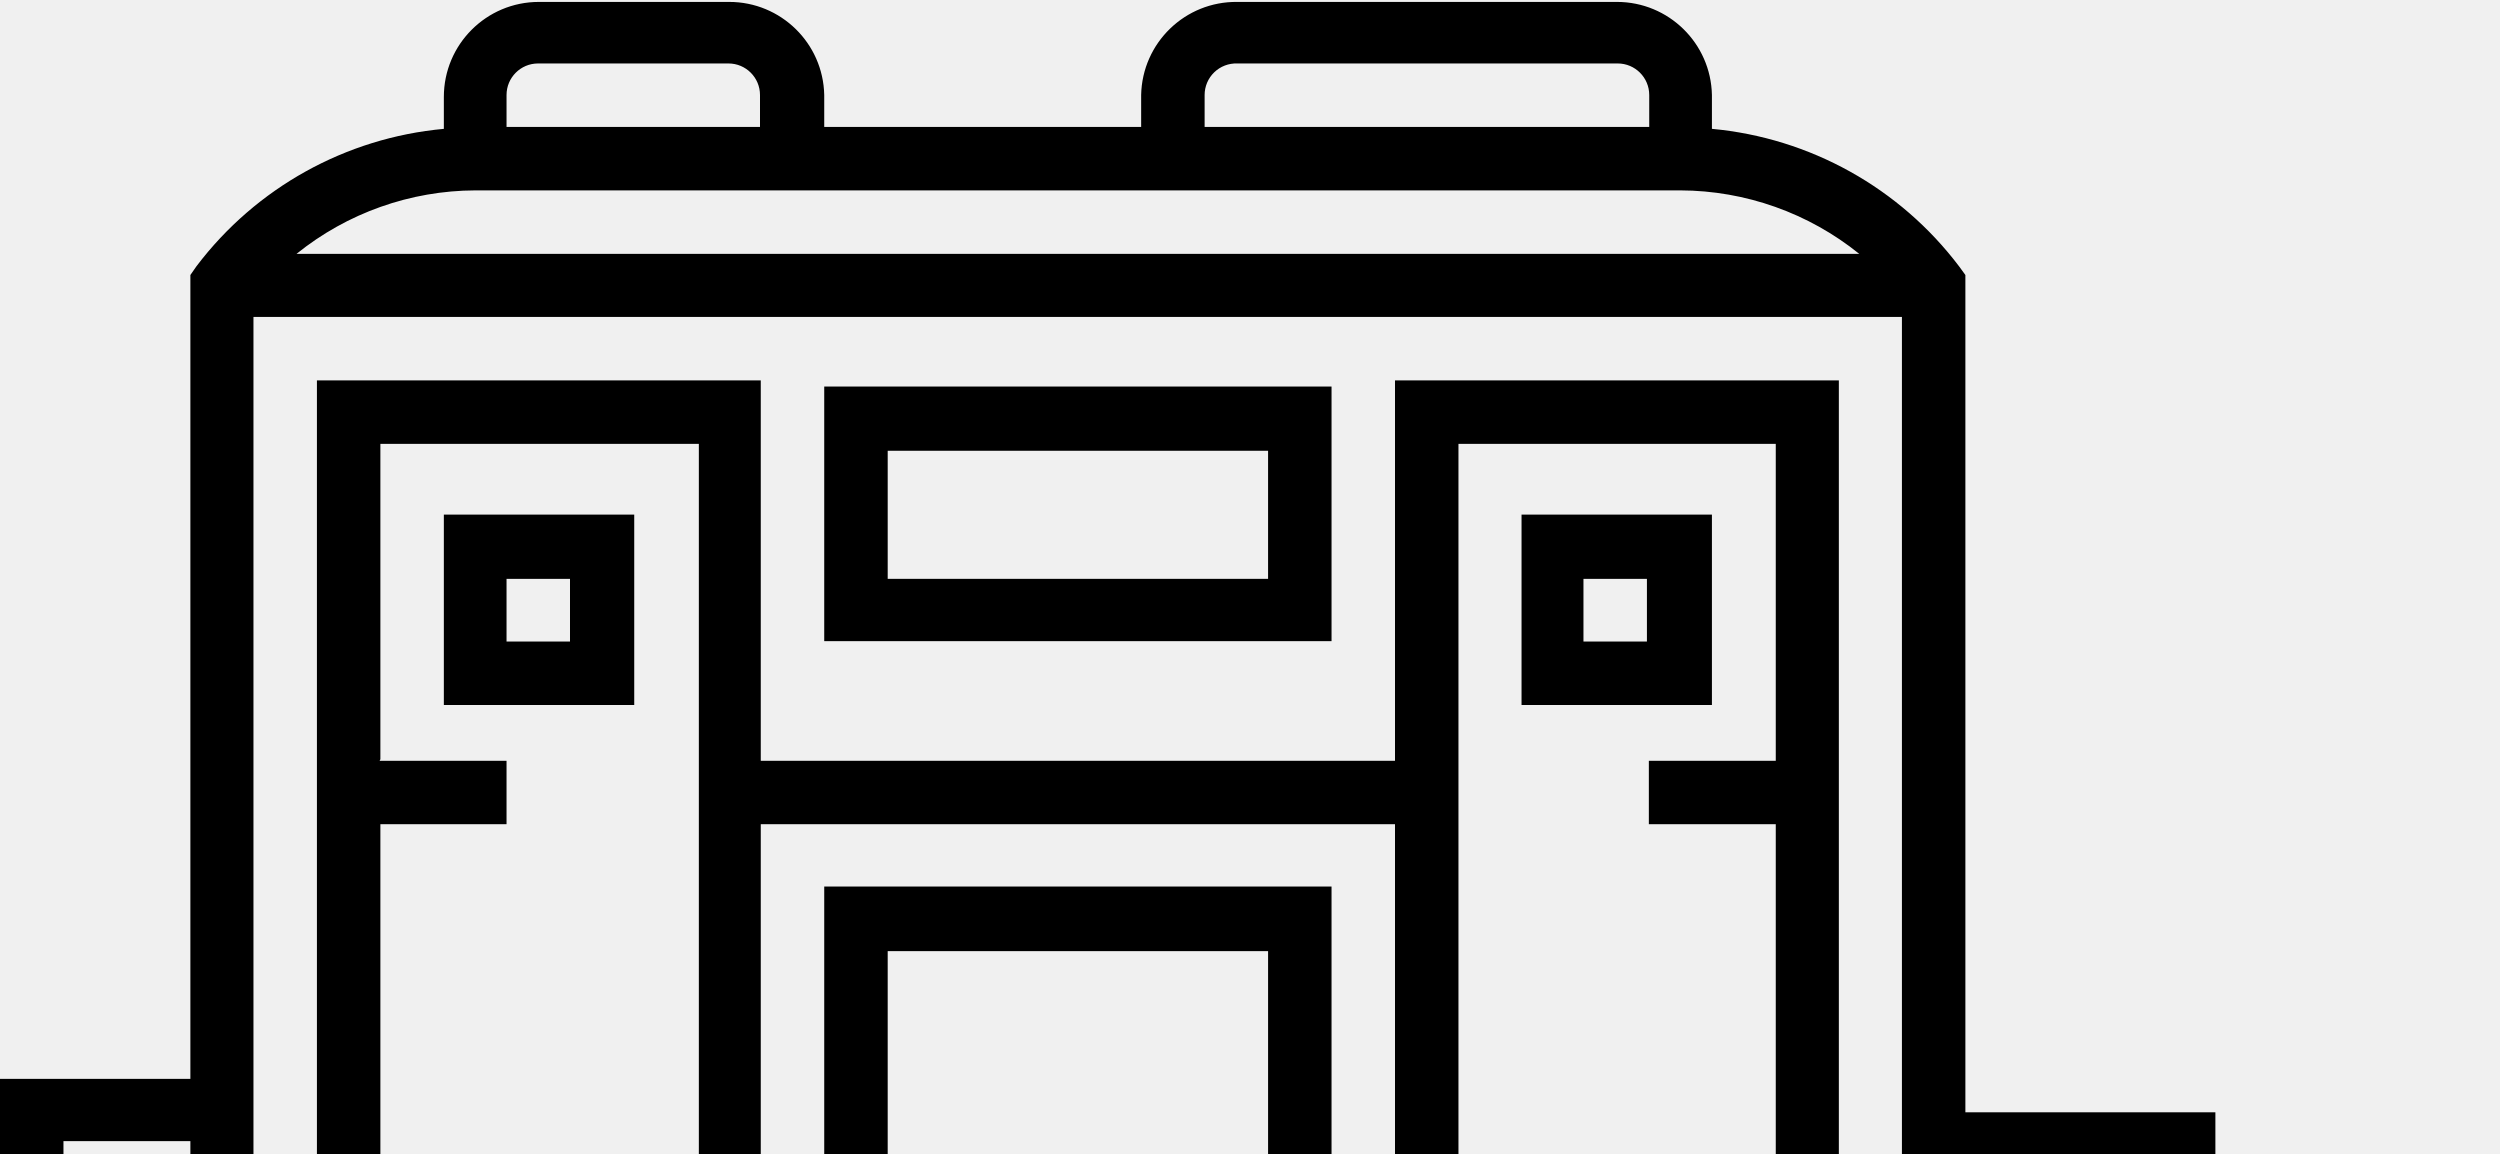
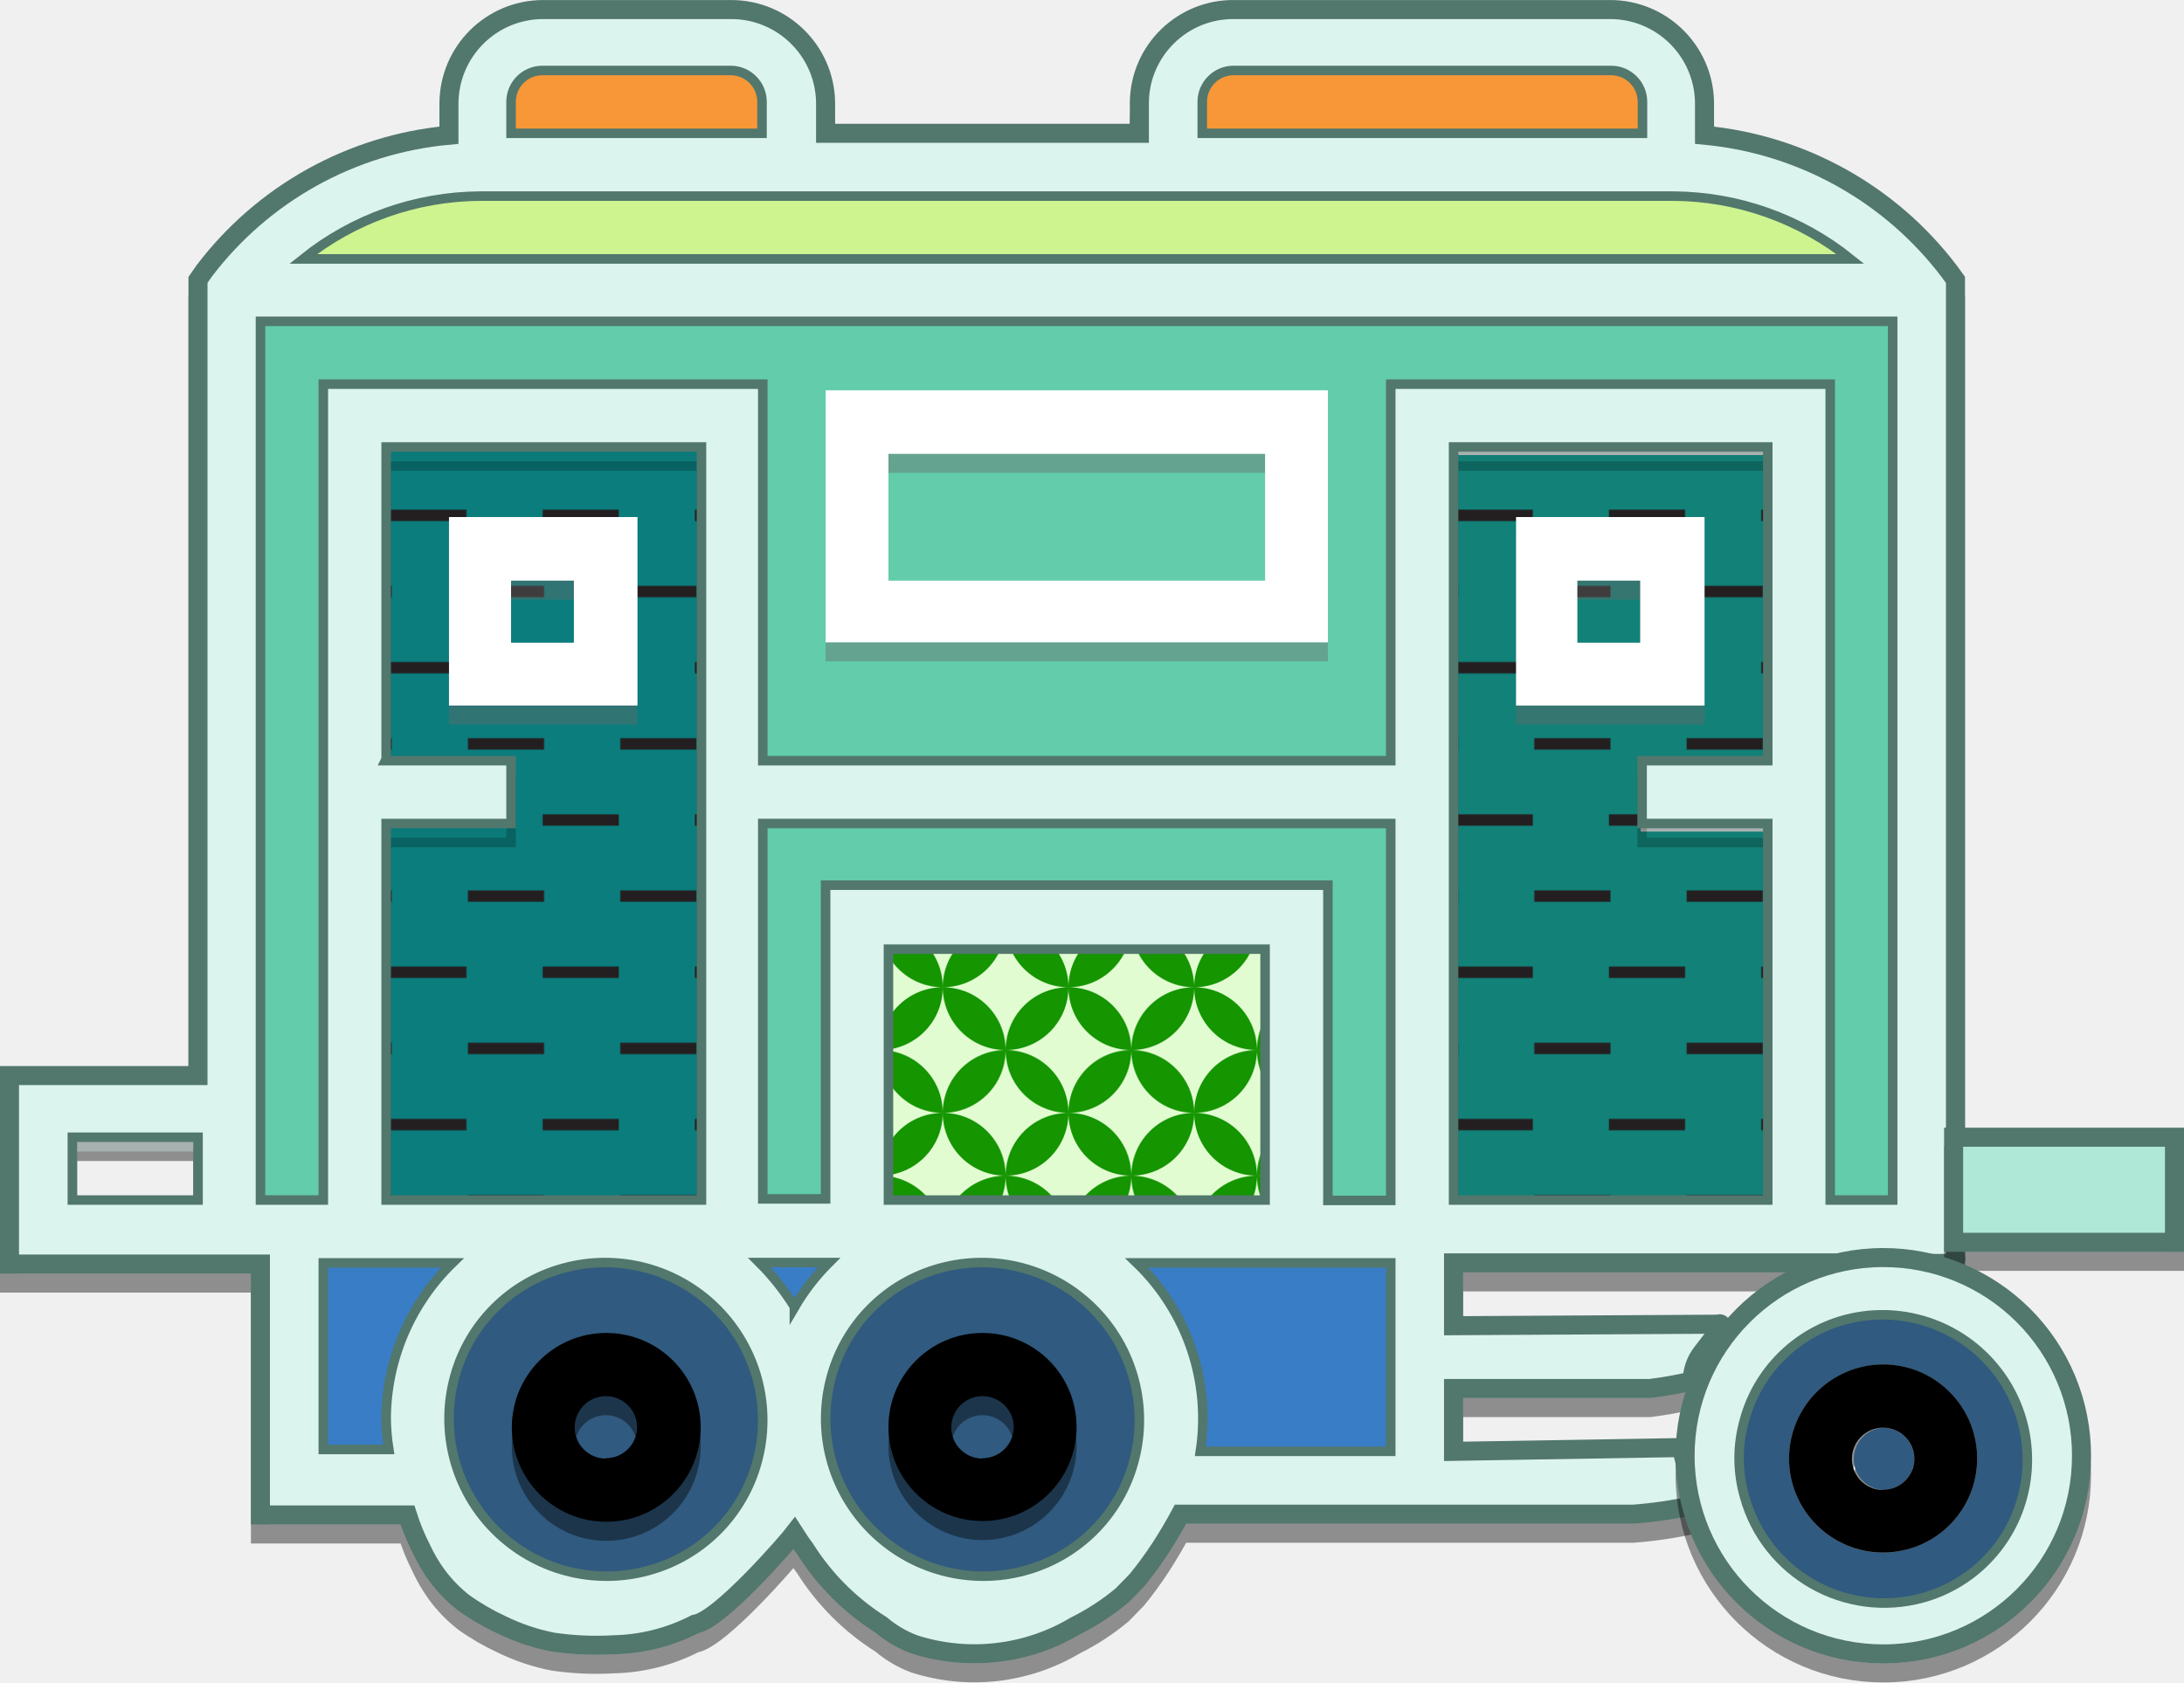
- <svg xmlns="http://www.w3.org/2000/svg" id="Layer_1" data-name="Layer 1" viewBox="0 0 65 30">
-   <path d="M26.38,35.76a2.47,2.47,0,1,0,2.47,2.47A2.48,2.48,0,0,0,26.38,35.76Zm0,3.3a0.82,0.82,0,1,1,.82-0.82A0.82,0.82,0,0,1,26.38,39.05Z" transform="translate(-0.83 -0.95)" />
-   <path d="M16.49,35.76A2.47,2.47,0,1,0,19,38.23,2.48,2.48,0,0,0,16.49,35.76Zm0,3.3a0.82,0.82,0,1,1,.82-0.82A0.82,0.82,0,0,1,16.49,39.05Z" transform="translate(-0.83 -0.95)" />
-   <path d="M51.93,33.76V8.1l-0.16-.22A9.11,9.11,0,0,0,45.34,4.3V3.42A2.47,2.47,0,0,0,42.87,1H33A2.47,2.47,0,0,0,30.5,3.42V4.25H22.26V3.42A2.47,2.47,0,0,0,19.79,1H14.84a2.47,2.47,0,0,0-2.47,2.47V4.3A9.11,9.11,0,0,0,5.94,7.87L5.78,8.1V29H0.83v4.95H7.42v6.59h3.86a6,6,0,0,0,.37.9,4.41,4.41,0,0,0,.4.68,3.81,3.81,0,0,0,.71.73,6.17,6.17,0,0,0,1,.58,5.43,5.43,0,0,0,1.34.45,8,8,0,0,0,1.61.07,4.83,4.83,0,0,0,2.12-.54c0.66-.1,2.48-2.22,2.61-2.39a4.75,4.75,0,0,0,.28.41,6.42,6.42,0,0,0,2,2,3,3,0,0,0,.87.51,5.17,5.17,0,0,0,4.22-.48,6.65,6.65,0,0,0,1.24-.81l0.39-.4a10.49,10.49,0,0,0,.62-0.85c0.2-.31.37-0.6,0.52-0.88H43.47c0-.09,1.34-0.08,1.36-0.17,0.12-.44,0-1.8-0.57-1.48,0-.07,0,0.07,0,0H38.75V37.22H43.9a8,8,0,0,0,.93-0.2c0-.29.51-0.33,0.51-0.62s1.23-.71,0-0.77l-6.59-.06V33.92l8.24,0c0.28-.24.47,0.29,0.84,0.28,0.89,0-.31-0.77.52-0.38a1.14,1.14,0,0,1,.29.2V33.92h1.65l0.24,0a3.93,3.93,0,0,1,.48,0,5.4,5.4,0,0,0,.89,0A0.16,0.16,0,0,0,51.93,33.76ZM5.78,32.27H2.48V30.62h3.3v1.65ZM32.15,3.42A0.82,0.82,0,0,1,33,2.6h9.89a0.82,0.82,0,0,1,.82.82V4.25H32.15V3.42ZM14,3.42a0.82,0.82,0,0,1,.82-0.82h4.95a0.82,0.82,0,0,1,.82.82V4.25H14V3.42ZM13.19,5.9H44.52a7.45,7.45,0,0,1,4.65,1.65H8.54A7.45,7.45,0,0,1,13.19,5.9ZM10.72,38a5.8,5.8,0,0,0,.07.82H9.07V33.92h3.39A5.75,5.75,0,0,0,10.72,38Zm0-17.31V12.49H19V32.27H10.72V22.38H14V20.73h-3.3ZM17.61,42a4.14,4.14,0,0,1-5.09-5.09,4.07,4.07,0,0,1,2.85-2.85,4.14,4.14,0,0,1,5.09,5.09A4.07,4.07,0,0,1,17.61,42Zm3.83-6.93a5.81,5.81,0,0,0-.92-1.16h1.83A5.84,5.84,0,0,0,21.44,35.09ZM27.5,42a4.14,4.14,0,0,1-5.09-5.09,4.07,4.07,0,0,1,2.85-2.85,4.14,4.14,0,0,1,5.09,5.09A4.07,4.07,0,0,1,27.5,42Zm-3.59-9.74V25.68H33.8v6.59H23.91ZM37.1,38.87h-5a5.66,5.66,0,0,0-1.67-4.95H37.1v4.95Zm0-6.59H35.45V24H22.26v8.24H20.61V22.38H37.1v9.89ZM47,20.73h-3.3v1.65H47v9.89H38.75V12.49H47v8.24Zm3.3,11.54H48.64V10.84H37.1v9.89H20.61V10.84H9.07V32.27H7.42V9.19H50.28V32.27Z" transform="translate(-0.83 -0.95)" />
-   <path d="M22.26,17.62H35.45V11H22.26v6.59Zm1.65-4.95H33.8V16H23.91v-3.3Z" transform="translate(-0.83 -0.95)" />
-   <path d="M45.34,14.33H40.39v4.95h4.95V14.33Zm-1.65,3.3H42V16h1.65v1.65Z" transform="translate(-0.83 -0.95)" />
-   <path d="M17.32,14.33H12.37v4.95h4.95V14.33Zm-1.65,3.3H14V16h1.65v1.65Z" transform="translate(-0.83 -0.95)" />
-   <line x1="51.05" y1="32.99" x2="51.05" y2="32.99" />
-   <circle cx="48.69" cy="37.52" r="4.69" fill="none" stroke="#000" stroke-miterlimit="10" stroke-width="1.5" />
-   <circle cx="49.46" cy="38.54" r="1.65" transform="translate(-12.67 24.4) rotate(-25.79)" fill="none" stroke="#000" stroke-miterlimit="10" stroke-width="1.5" />
-   <rect x="51.05" y="29.67" width="5.8" height="2.76" fill="none" stroke="#000" stroke-miterlimit="10" stroke-width="1.5" />
+ <svg xmlns="http://www.w3.org/2000/svg" viewBox="0 0 57.35 44.19">
+   <defs>
+     <pattern id="a" data-name="USGS 19 Land Inundation" x="-.751" y="-1.462" width="72" height="72" patternUnits="userSpaceOnUse" viewBox="0 0 72 72">
+       <path fill="none" d="M0 0h72v72H0z" />
+       <path fill="none" stroke="#231f20" stroke-width=".3" stroke-dasharray="2 2" d="M71 71h73.439M71 67h73.439M71 63h73.439M71 59h73.439M71 55h73.439M71 51h73.439M71 47h73.439M71 43h73.439M71 39h73.439M71 35h73.439M71 31h73.439M71 27h73.439M71 23h73.439M71 19h73.439M71 15h73.439M71 11h73.439M71 7h73.439M71 3h73.439M-1 71h73.439M-1 67h73.439M-1 63h73.439M-1 59h73.439M-1 55h73.439M-1 51h73.439M-1 47h73.439M-1 43h73.439M-1 39h73.439M-1 35h73.439M-1 31h73.439M-1 27h73.439M-1 23h73.439M-1 19h73.439M-1 15h73.439M-1 11h73.439M-1 7h73.439M-1 3h73.439M1.039 69H74.48M1.039 65H74.48M1.039 61H74.48M1.039 57H74.48M1.039 53H74.48M1.039 49H74.48M1.039 45H74.48M1.039 41H74.48M1.039 37H74.48M1.039 33H74.48M1.039 29H74.48M1.039 25H74.48M1.039 21H74.48M1.039 17H74.48M1.039 13H74.48M1.039 9H74.48M1.039 5H74.48M1.039 1H74.48M-73 71H.44M-73 67H.44M-73 63H.44M-73 59H.44M-73 55H.44M-73 51H.44M-73 47H.44M-73 43H.44M-73 39H.44M-73 35H.44M-73 31H.44M-73 27H.44M-73 23H.44M-73 19H.44M-73 15H.44M-73 11H.44M-73 7H.44M-73 3H.44M-70.961 69H2.48M-70.961 65H2.48M-70.961 61H2.48M-70.961 57H2.48M-70.961 53H2.48M-70.961 49H2.48M-70.961 45H2.48M-70.961 41H2.48M-70.961 37H2.48M-70.961 33H2.48M-70.961 29H2.48M-70.961 25H2.48M-70.961 21H2.48M-70.961 17H2.48M-70.961 13H2.48M-70.961 9H2.48M-70.961 5H2.48M-70.961 1H2.48" />
+     </pattern>
+     <pattern id="b" data-name="New Pattern Swatch 426" width="300" height="300" patternTransform="translate(8.257 7.781) scale(0.011)" patternUnits="userSpaceOnUse" viewBox="0 0 300 300">
+       <path fill="none" d="M0 0h300v300H0z" />
+       <path fill="#e2fcd2" d="M0 0h300v300H0z" />
+       <path d="M300 150A150 150 0 01150 0 150 150 0 010 150a150 150 0 01150 150 150 150 0 01150-150z" fill="none" />
+       <path d="M0 150a150 150 0 00150 150A150 150 0 000 150zM300 150a150 150 0 00-150 150 150 150 0 00150-150zM150 0A150 150 0 000 150 150 150 0 00150 0zM300 150A150 150 0 00150 0a150 150 0 00150 150z" fill="#159500" />
+     </pattern>
+   </defs>
+   <g data-name="Layer 1">
+     <path fill="#001106" d="M46.38 20.693h-3.3v1.65h3.3v9.89h-8.25v-19.78h8.25v8.24z" opacity=".41" />
+     <path fill="#18aa9f" d="M46.38 20.193h-3.3v1.65h3.3v9.89h-8.25v-19.78h8.25v8.24z" />
+     <path fill="#000c0c" d="M10.14 20.368v-8.2h8.28v19.78h-8.28v-9.89h3.28v-1.65h-3.3l.02-.04z" opacity=".41" />
+     <path fill="#0fa5a5" d="M10.14 19.868v-8.2h8.28v19.78h-8.28v-9.89h3.28v-1.65h-3.3l.02-.04z" />
+     <g data-name="&lt;Group&gt;">
+       <g opacity=".41" style="mix-blend-mode:multiply">
+         <path d="M49.7 32.021V8.938H6.84v23.08h1.65V10.591h11.54v9.89h16.49v-9.89h11.54v21.43h1.64zm1.65 1.49a.157.157 0 01-.03.16 6.608 6.608 0 01-.89 0 3.844 3.844 0 00-.48 0H38.17v1.65l6.94-.04c.27-.09-.17.42-.41.74a1.2 1.2 0 00-.26.75 10.5 10.5 0 01-1.12.2h-5.15v1.65l5.98-.1a11.15 11.15 0 01.31 1.52 11.273 11.273 0 01-1.57.23H31c-.15.28-.32.57-.52.88a10.249 10.249 0 01-.62.85l-.39.4a6.3 6.3 0 01-1.24.81 5.165 5.165 0 01-4.22.48 2.929 2.929 0 01-.87-.51 6.365 6.365 0 01-2-2c-.1-.13-.19-.27-.28-.41-.13.17-1.95 2.29-2.61 2.39a4.9 4.9 0 01-2.12.54 7.867 7.867 0 01-1.61-.07 5.424 5.424 0 01-1.34-.45 6.2 6.2 0 01-1-.58 3.774 3.774 0 01-.71-.73 4.185 4.185 0 01-.4-.68 5.872 5.872 0 01-.37-.9H6.84v-6.59H.249v-4.95h4.95v-20.9l.16-.23a9.107 9.107 0 016.43-3.57v-.83a2.475 2.475 0 012.47-2.47h4.95a2.478 2.478 0 012.47 2.42v.83h8.24v-.83a2.465 2.465 0 012.5-2.42h9.87a2.478 2.478 0 012.47 2.42v.88a9.134 9.134 0 016.43 3.58l.16.22v25.66zM7.96 7.301h40.63a7.5 7.5 0 00-4.65-1.65H12.61a7.5 7.5 0 00-4.65 1.65zm38.46 24.72v-9.89h-3.3v-1.65h3.3v-8.243h-8.25v19.78h8.25zm-3.29-28.02v-.83a.824.824 0 00-.82-.82h-9.92a.824.824 0 00-.82.82v.83h11.56zm-6.61 34.62v-4.95h-6.671a5.676 5.676 0 011.67 4.95h5zm0-6.59v-9.9H20.03v9.86h1.65v-8.24h13.19v8.28h1.65zm-3.3-.01v-6.59h-9.89v6.59h9.89zm-3.45 6.88a4.139 4.139 0 00-5.09-5.09 4.059 4.059 0 00-2.85 2.85 4.139 4.139 0 005.09 5.09 4.059 4.059 0 002.85-2.85zm-8-5.24h-1.83a6.43 6.43 0 01.92 1.16v.017a5.8 5.8 0 01.91-1.177zm-1.76-29.66v-.83a.824.824 0 00-.82-.82h-4.95a.824.824 0 00-.82.82v.83h6.59zm-.13 34.9a4.139 4.139 0 00-5.09-5.09 4.059 4.059 0 00-2.85 2.85 4.139 4.139 0 005.09 5.09 4.059 4.059 0 002.85-2.85zm-1.46-6.88V12.238h-8.28v8.2l-.02.04h3.3v1.65h-3.28v9.89h8.28zm-6.54 1.65H8.49v4.9h1.72a5.672 5.672 0 01-.07-.82 5.747 5.747 0 011.74-4.08zm-6.68-1.65v-1.65H1.9v1.65h3.3z" fill="#435b55" />
+         <path fill="#003312" d="M49.7 8.94v23.08h-1.64V10.59H36.52v9.89H20.03v-9.89H8.49v21.43H6.84V8.94H49.7z" />
+         <path d="M48.59 7.301H7.96a7.5 7.5 0 014.65-1.65h31.33a7.5 7.5 0 014.65 1.65z" fill="#355b00" />
+         <path fill="#666" d="M46.42 22.13v9.89h-8.25V12.24h8.25v8.24h-3.3v1.65h3.3z" />
+         <path d="M43.13 3.171v.83H31.57v-.83a.824.824 0 01.82-.82h9.92a.824.824 0 01.82.82z" fill="#5e0000" />
+         <path d="M36.52 33.671v4.95h-5a5.676 5.676 0 00-1.67-4.95h6.67z" fill="#00002d" />
+         <path fill="#003312" d="M36.52 32.02v.01h-1.65v-8.28H21.68v8.24h-1.65v-9.86h16.49v9.89z" />
+         <path fill="#666" d="M33.22 25.43v6.59h-9.89v-6.59h9.89z" />
+         <path d="M29.77 36.701a4.108 4.108 0 010 2.2 4.059 4.059 0 01-2.85 2.85 4.139 4.139 0 01-5.09-5.09 4.059 4.059 0 012.85-2.85 4.142 4.142 0 015.09 2.89z" />
+         <path d="M19.94 33.661h1.83a5.8 5.8 0 00-.91 1.18v-.02a6.43 6.43 0 00-.92-1.16z" fill="#00002d" />
+         <path d="M20.01 3.171v.83h-6.59v-.83a.824.824 0 01.82-.82h4.95a.824.824 0 01.82.82z" fill="#5e0000" />
+         <path d="M19.88 36.701a4.108 4.108 0 010 2.2 4.059 4.059 0 01-2.85 2.85 4.139 4.139 0 01-5.09-5.09 4.059 4.059 0 012.85-2.85 4.142 4.142 0 015.09 2.89z" />
+         <path fill="#666" d="M18.42 12.24v19.78h-8.28v-9.89h3.28v-1.65h-3.3l.02-.04v-8.2h8.28z" />
+         <path d="M8.49 33.671h3.39a5.747 5.747 0 00-1.74 4.08 5.672 5.672 0 00.07.82H8.49v-4.9z" fill="#00002d" />
+         <path d="M51.349 33.511V7.851l-.16-.22a9.134 9.134 0 00-6.43-3.58v-.88a2.478 2.478 0 00-2.47-2.42h-9.87a2.465 2.465 0 00-2.5 2.42v.83h-8.24v-.83a2.478 2.478 0 00-2.47-2.42h-4.95a2.475 2.475 0 00-2.47 2.47v.83a9.107 9.107 0 00-6.43 3.57l-.16.23v20.9H.249v4.95h6.59v6.59h3.86a5.872 5.872 0 00.37.9 4.185 4.185 0 00.4.68 3.774 3.774 0 00.71.73 6.2 6.2 0 001 .58 5.424 5.424 0 001.34.45 7.867 7.867 0 001.61.07 4.9 4.9 0 002.12-.54c.66-.1 2.48-2.22 2.61-2.39.09.14.18.28.28.41a6.365 6.365 0 002 2 2.929 2.929 0 00.87.51 5.165 5.165 0 004.22-.48 6.3 6.3 0 001.24-.81l.39-.4a10.249 10.249 0 00.62-.85c.2-.31.37-.6.52-.88h11.89a11.273 11.273 0 001.57-.23 11.15 11.15 0 00-.31-1.52l-5.98.1v-1.65h5.15a10.5 10.5 0 001.12-.2 1.2 1.2 0 01.26-.75c.24-.32.68-.83.41-.74l-6.94.04v-1.65h11.78a3.844 3.844 0 01.48 0 6.608 6.608 0 00.89 0 .157.157 0 00.03-.16z" fill="none" stroke="#000" stroke-miterlimit="10" stroke-width=".5" />
+         <path fill="none" stroke="#000" stroke-miterlimit="10" stroke-width=".25" d="M1.9 30.37h3.3v1.65H1.9zM31.57 3.171a.824.824 0 01.82-.82h9.92a.824.824 0 01.82.82v.83H31.57v-.83zM13.42 3.171a.824.824 0 01.82-.82h4.95a.824.824 0 01.82.82v.83h-6.59v-.83zM12.61 5.651h31.33a7.5 7.5 0 014.65 1.65H7.96a7.5 7.5 0 014.65-1.65zM10.14 37.751a5.672 5.672 0 00.07.82H8.49v-4.9h3.39a5.747 5.747 0 00-1.74 4.08zM10.14 20.44v-8.2h8.28v19.78h-8.28v-9.89h3.28v-1.65h-3.3l.02-.04zM17.03 41.751a4.139 4.139 0 01-5.09-5.09 4.059 4.059 0 012.85-2.85 4.139 4.139 0 015.09 5.09 4.059 4.059 0 01-2.85 2.85zM20.86 34.821a6.43 6.43 0 00-.92-1.16h1.83a5.8 5.8 0 00-.91 1.18v-.02zM26.92 41.751a4.139 4.139 0 01-5.09-5.09 4.059 4.059 0 012.85-2.85 4.139 4.139 0 015.09 5.09 4.059 4.059 0 01-2.85 2.85zM23.33 32.01v-6.58h9.89v6.59h-9.89v-.01zM36.52 38.621h-5a5.676 5.676 0 00-1.67-4.95h6.67v4.95z" />
+         <path fill="none" stroke="#000" stroke-miterlimit="10" stroke-width=".25" d="M36.52 32.03h-1.65v-8.28H21.68v8.24h-1.65v-9.86h16.49v9.9zM46.42 20.48h-3.3v1.65h3.3v9.89h-8.25V12.24h8.25v8.24z" />
+         <path fill="none" stroke="#000" stroke-miterlimit="10" stroke-width=".25" d="M49.7 32.02h-1.64V10.59H36.52v9.89H20.03v-9.89H8.49v21.43H6.84V8.94H49.7v23.08zM49.7 32.02h.02" />
+       </g>
+       <path d="M49.7 31.521V8.438H6.84v23.08h1.65V10.091h11.54v9.89h16.49v-9.89h11.54v21.43h1.64zm1.65 1.49a.157.157 0 01-.03.16 6.608 6.608 0 01-.89 0 3.844 3.844 0 00-.48 0H38.17v1.65l6.94-.04c.27-.09-.17.42-.41.74a1.2 1.2 0 00-.26.75 10.5 10.5 0 01-1.12.2h-5.15v1.65l5.98-.1a11.15 11.15 0 01.31 1.52 11.273 11.273 0 01-1.57.23H31c-.15.28-.32.57-.52.88a10.249 10.249 0 01-.62.85l-.39.4a6.3 6.3 0 01-1.24.81 5.165 5.165 0 01-4.22.48 2.929 2.929 0 01-.87-.51 6.365 6.365 0 01-2-2c-.1-.13-.19-.27-.28-.41-.13.17-1.95 2.29-2.61 2.39a4.9 4.9 0 01-2.12.54 7.867 7.867 0 01-1.61-.07 5.424 5.424 0 01-1.34-.45 6.2 6.2 0 01-1-.58 3.774 3.774 0 01-.71-.73 4.185 4.185 0 01-.4-.68 5.872 5.872 0 01-.37-.9H6.84v-6.59H.249v-4.95h4.95v-20.9l.16-.23a9.107 9.107 0 016.43-3.57v-.83a2.475 2.475 0 012.47-2.47h4.95a2.478 2.478 0 012.47 2.42v.83h8.24v-.83a2.465 2.465 0 012.5-2.42h9.87a2.478 2.478 0 012.47 2.42v.88a9.134 9.134 0 016.43 3.58l.16.22v25.66zM7.96 6.801h40.63a7.5 7.5 0 00-4.65-1.65H12.61a7.5 7.5 0 00-4.65 1.65zm38.46 24.72v-9.89h-3.3v-1.65h3.3v-8.243h-8.25v19.78h8.25zm-3.29-28.02v-.83a.824.824 0 00-.82-.82h-9.92a.824.824 0 00-.82.82v.83h11.56zm-6.61 34.62v-4.95h-6.671a5.676 5.676 0 011.67 4.95h5zm0-6.59v-9.9H20.03v9.86h1.65v-8.24h13.19v8.28h1.65zm-3.3-.01v-6.59h-9.89v6.59h9.89zm-3.45 6.88a4.139 4.139 0 00-5.09-5.09 4.059 4.059 0 00-2.85 2.85 4.139 4.139 0 005.09 5.09 4.059 4.059 0 002.85-2.85zm-8-5.24h-1.83a6.43 6.43 0 01.92 1.16v.017a5.8 5.8 0 01.91-1.177zm-1.76-29.66v-.83a.824.824 0 00-.82-.82h-4.95a.824.824 0 00-.82.82v.83h6.59zm-.13 34.9a4.139 4.139 0 00-5.09-5.09 4.059 4.059 0 00-2.85 2.85 4.139 4.139 0 005.09 5.09 4.059 4.059 0 002.85-2.85zm-1.46-6.88V11.738h-8.28v8.2l-.02.04h3.3v1.65h-3.28v9.89h8.28zm-6.54 1.65H8.49v4.9h1.72a5.672 5.672 0 01-.07-.82 5.747 5.747 0 011.74-4.08zm-6.68-1.65v-1.65H1.9v1.65h3.3z" fill="#dcf4ee" />
+       <path fill="#62ccab" d="M49.7 8.44v23.08h-1.64V10.09H36.52v9.89H20.03v-9.89H8.49v21.43H6.84V8.44H49.7z" />
+       <path d="M48.59 6.801H7.96a7.5 7.5 0 014.65-1.65h31.33a7.5 7.5 0 014.65 1.65z" fill="#cef490" />
+       <path fill="url(#a)" d="M46.42 21.63v9.89h-8.25V11.74h8.25v8.24h-3.3v1.65h3.3z" />
+       <path d="M43.13 2.671v.83H31.57v-.83a.824.824 0 01.82-.82h9.92a.824.824 0 01.82.82z" fill="#f79737" />
+       <path d="M36.52 33.171v4.95h-5a5.676 5.676 0 00-1.67-4.95h6.67z" fill="#397dc6" />
+       <path fill="#62ccab" d="M36.52 31.52v.01h-1.65v-8.28H21.68v8.24h-1.65v-9.86h16.49v9.89z" />
+       <path fill="url(#b)" d="M33.22 24.93v6.59h-9.89v-6.59h9.89z" />
+       <path d="M29.77 36.201a4.108 4.108 0 010 2.2 4.059 4.059 0 01-2.85 2.85 4.139 4.139 0 01-5.09-5.09 4.059 4.059 0 012.85-2.85 4.142 4.142 0 015.09 2.89z" fill="#305a7f" />
+       <path d="M19.94 33.161h1.83a5.8 5.8 0 00-.91 1.18v-.02a6.43 6.43 0 00-.92-1.16z" fill="#397dc6" />
+       <path d="M20.01 2.671v.83h-6.59v-.83a.824.824 0 01.82-.82h4.95a.824.824 0 01.82.82z" fill="#f79737" />
+       <path d="M19.88 36.201a4.108 4.108 0 010 2.2 4.059 4.059 0 01-2.85 2.85 4.139 4.139 0 01-5.09-5.09 4.059 4.059 0 012.85-2.85 4.142 4.142 0 015.09 2.89z" fill="#305a7f" />
+       <path fill="url(#a)" d="M18.42 11.74v19.78h-8.28v-9.89h3.28v-1.65h-3.3l.02-.04v-8.2h8.28z" />
+       <path d="M8.49 33.171h3.39a5.747 5.747 0 00-1.74 4.08 5.672 5.672 0 00.07.82H8.49v-4.9z" fill="#397dc6" />
+       <path d="M51.349 33.011V7.351l-.16-.22a9.134 9.134 0 00-6.43-3.58v-.88a2.478 2.478 0 00-2.47-2.42h-9.87a2.465 2.465 0 00-2.5 2.42v.83h-8.24v-.83a2.478 2.478 0 00-2.47-2.42h-4.95a2.475 2.475 0 00-2.47 2.47v.83a9.107 9.107 0 00-6.43 3.57l-.16.23v20.9H.249v4.95h6.59v6.59h3.86a5.872 5.872 0 00.37.9 4.185 4.185 0 00.4.68 3.774 3.774 0 00.71.73 6.2 6.2 0 001 .58 5.424 5.424 0 001.34.45 7.867 7.867 0 001.61.07 4.9 4.9 0 002.12-.54c.66-.1 2.48-2.22 2.61-2.39.09.14.18.28.28.41a6.365 6.365 0 002 2 2.929 2.929 0 00.87.51 5.165 5.165 0 004.22-.48 6.3 6.3 0 001.24-.81l.39-.4a10.249 10.249 0 00.62-.85c.2-.31.37-.6.52-.88h11.89a11.273 11.273 0 001.57-.23 11.15 11.15 0 00-.31-1.52l-5.98.1v-1.65h5.15a10.5 10.5 0 001.12-.2 1.2 1.2 0 01.26-.75c.24-.32.68-.83.41-.74l-6.94.04v-1.65h11.78a3.844 3.844 0 01.48 0 6.608 6.608 0 00.89 0 .157.157 0 00.03-.16z" fill="none" stroke="#52776d" stroke-miterlimit="10" stroke-width=".5" />
+       <path fill="none" stroke="#52776d" stroke-miterlimit="10" stroke-width=".25" d="M1.9 29.87h3.3v1.65H1.9zM31.57 2.671a.824.824 0 01.82-.82h9.92a.824.824 0 01.82.82v.83H31.57v-.83zM13.42 2.671a.824.824 0 01.82-.82h4.95a.824.824 0 01.82.82v.83h-6.59v-.83zM12.61 5.151h31.33a7.5 7.5 0 014.65 1.65H7.96a7.5 7.5 0 014.65-1.65zM10.14 37.251a5.672 5.672 0 00.07.82H8.49v-4.9h3.39a5.747 5.747 0 00-1.74 4.08zM10.14 19.94v-8.2h8.28v19.78h-8.28v-9.89h3.28v-1.65h-3.3l.02-.04zM17.03 41.251a4.139 4.139 0 01-5.09-5.09 4.059 4.059 0 012.85-2.85 4.139 4.139 0 015.09 5.09 4.059 4.059 0 01-2.85 2.85zM20.86 34.321a6.43 6.43 0 00-.92-1.16h1.83a5.8 5.8 0 00-.91 1.18v-.02zM26.92 41.251a4.139 4.139 0 01-5.09-5.09 4.059 4.059 0 012.85-2.85 4.139 4.139 0 015.09 5.09 4.059 4.059 0 01-2.85 2.85zM23.33 31.51v-6.58h9.89v6.59h-9.89v-.01zM36.52 38.121h-5a5.676 5.676 0 00-1.67-4.95h6.67v4.95z" />
+       <path fill="none" stroke="#52776d" stroke-miterlimit="10" stroke-width=".25" d="M36.52 31.53h-1.65v-8.28H21.68v8.24h-1.65v-9.86h16.49v9.9zM46.42 19.98h-3.3v1.65h3.3v9.89h-8.25V11.74h8.25v8.24z" />
+       <path fill="none" stroke="#52776d" stroke-miterlimit="10" stroke-width=".25" d="M49.7 31.52h-1.64V10.09H36.52v9.89H20.03v-9.89H8.49v21.43H6.84V8.44H49.7v23.08zM49.7 31.52h.02" />
+     </g>
+     <path d="M21.68 17.371h13.19v-6.62H21.68v6.62zm1.65-4.95h9.89v3.33h-9.89v-3.33z" fill="#666" opacity=".41" />
+     <path d="M21.68 16.871h13.19v-6.62H21.68v6.62zm1.65-4.95h9.89v3.33h-9.89v-3.33z" fill="#fff" />
+     <path d="M44.76 14.081h-4.95v4.95h4.95v-4.95zm-1.65 3.3h-1.69v-1.63h1.65v1.65z" fill="#666" opacity=".41" />
+     <path d="M44.76 13.581h-4.95v4.95h4.95v-4.95zm-1.65 3.3h-1.69v-1.63h1.65v1.65z" fill="#fff" />
+     <path d="M16.74 14.081h-4.95v4.95h4.95v-4.95zm-1.65 3.3h-1.67v-1.63h1.65v1.65z" fill="#666" opacity=".41" />
+     <path d="M16.74 13.581h-4.95v4.95h4.95v-4.95zm-1.65 3.3h-1.67v-1.63h1.65v1.65z" fill="#fff" />
+     <g data-name="&lt;Group&gt;">
+       <g opacity=".41" style="mix-blend-mode:multiply">
+         <path fill="#164f3d" d="M51.3 30.37h5.8v2.76h-5.8z" />
+         <path fill="none" stroke="#000" stroke-miterlimit="10" stroke-width=".5" d="M51.3 30.37h5.8v2.76h-5.8z" />
+       </g>
+       <path fill="#afe8d6" d="M51.3 29.87h5.8v2.76h-5.8z" />
+       <path fill="none" stroke="#52776d" stroke-miterlimit="10" stroke-width=".5" d="M51.3 29.87h5.8v2.76h-5.8z" />
+     </g>
+     <g data-name="&lt;Group&gt;">
+       <g opacity=".41" style="mix-blend-mode:multiply">
+         <path d="M49.449 38.001a.815.815 0 110 1.63v.007a.82.82 0 010-1.637z" />
+         <path d="M53.1 37.831a3.846 3.846 0 010 2.02 3.744 3.744 0 01-2.62 2.62 3.807 3.807 0 01-4.67-2.66 3.651 3.651 0 010-2.02 3.748 3.748 0 012.61-2.62 3.818 3.818 0 014.68 2.66zm-1.18.98a2.47 2.47 0 10-2.47 2.47 2.475 2.475 0 002.47-2.47z" />
+         <path d="M49.449 33.531a5.205 5.205 0 11-5.2 5.2 5.2 5.2 0 015.2-5.2zm3.65 6.32a3.806 3.806 0 00-4.68-4.68 3.748 3.748 0 00-2.61 2.62 3.651 3.651 0 000 2.02 3.807 3.807 0 004.67 2.66 3.744 3.744 0 002.621-2.62z" fill="#435b55" />
+         <path d="M49.449 36.338a2.47 2.47 0 11-2.47 2.47 2.475 2.475 0 012.47-2.47zm.82 2.48a.82.82 0 10-.82.82v-.01a.815.815 0 00.821-.807z" />
+         <path d="M49.449 33.531a5.205 5.205 0 105.21 5.2 5.2 5.2 0 00-5.21-5.2z" fill="none" stroke="#000" stroke-miterlimit="10" stroke-width=".5" />
+         <path d="M50.48 42.471a3.807 3.807 0 01-4.67-2.66 3.651 3.651 0 010-2.02 3.748 3.748 0 012.61-2.62 3.806 3.806 0 014.68 4.68 3.744 3.744 0 01-2.62 2.62z" fill="none" stroke="#000" stroke-miterlimit="10" stroke-width=".25" />
+       </g>
+       <path d="M49.449 37.501a.815.815 0 110 1.63v.007a.82.82 0 010-1.637z" fill="#305a7f" />
+       <path d="M53.1 37.331a3.846 3.846 0 010 2.02 3.744 3.744 0 01-2.62 2.62 3.807 3.807 0 01-4.67-2.66 3.651 3.651 0 010-2.02 3.748 3.748 0 012.61-2.62 3.818 3.818 0 014.68 2.66zm-1.18.98a2.47 2.47 0 10-2.47 2.47 2.475 2.475 0 002.47-2.47z" fill="#305a7f" />
+       <path d="M49.449 33.031a5.205 5.205 0 11-5.2 5.2 5.2 5.2 0 015.2-5.2zm3.65 6.32a3.806 3.806 0 00-4.68-4.68 3.748 3.748 0 00-2.61 2.62 3.651 3.651 0 000 2.02 3.807 3.807 0 004.67 2.66 3.744 3.744 0 002.621-2.62z" fill="#dcf4ee" />
+       <path d="M49.449 35.838a2.47 2.47 0 11-2.47 2.47 2.475 2.475 0 012.47-2.47zm.82 2.48a.82.82 0 10-.82.82v-.01a.815.815 0 00.821-.807z" />
+       <path d="M49.449 33.031a5.205 5.205 0 105.21 5.2 5.2 5.2 0 00-5.21-5.2z" fill="none" stroke="#52776d" stroke-miterlimit="10" stroke-width=".5" />
+       <path d="M50.48 41.971a3.807 3.807 0 01-4.67-2.66 3.651 3.651 0 010-2.02 3.748 3.748 0 012.61-2.62 3.806 3.806 0 014.68 4.68 3.744 3.744 0 01-2.62 2.62z" fill="none" stroke="#52776d" stroke-miterlimit="10" stroke-width=".25" />
+     </g>
+     <path d="M15.91 35.511a2.48 2.48 0 10.02 0h-.02zm0 3.3a.82.82 0 11.82-.82.82.82 0 01-.82.81v.01z" opacity=".41" />
+     <path d="M15.91 35.011a2.48 2.48 0 10.02 0h-.02zm0 3.3a.82.82 0 11.82-.82.82.82 0 01-.82.81v.01z" />
+     <path d="M25.8 35.511a2.47 2.47 0 102.47 2.47 2.47 2.47 0 00-2.47-2.47zm0 3.3a.82.82 0 11.82-.82.82.82 0 01-.82.81v.01z" opacity=".41" />
+     <path d="M25.8 35.011a2.47 2.47 0 102.47 2.47 2.47 2.47 0 00-2.47-2.47zm0 3.3a.82.82 0 11.82-.82.82.82 0 01-.82.81v.01z" />
+   </g>
</svg>
